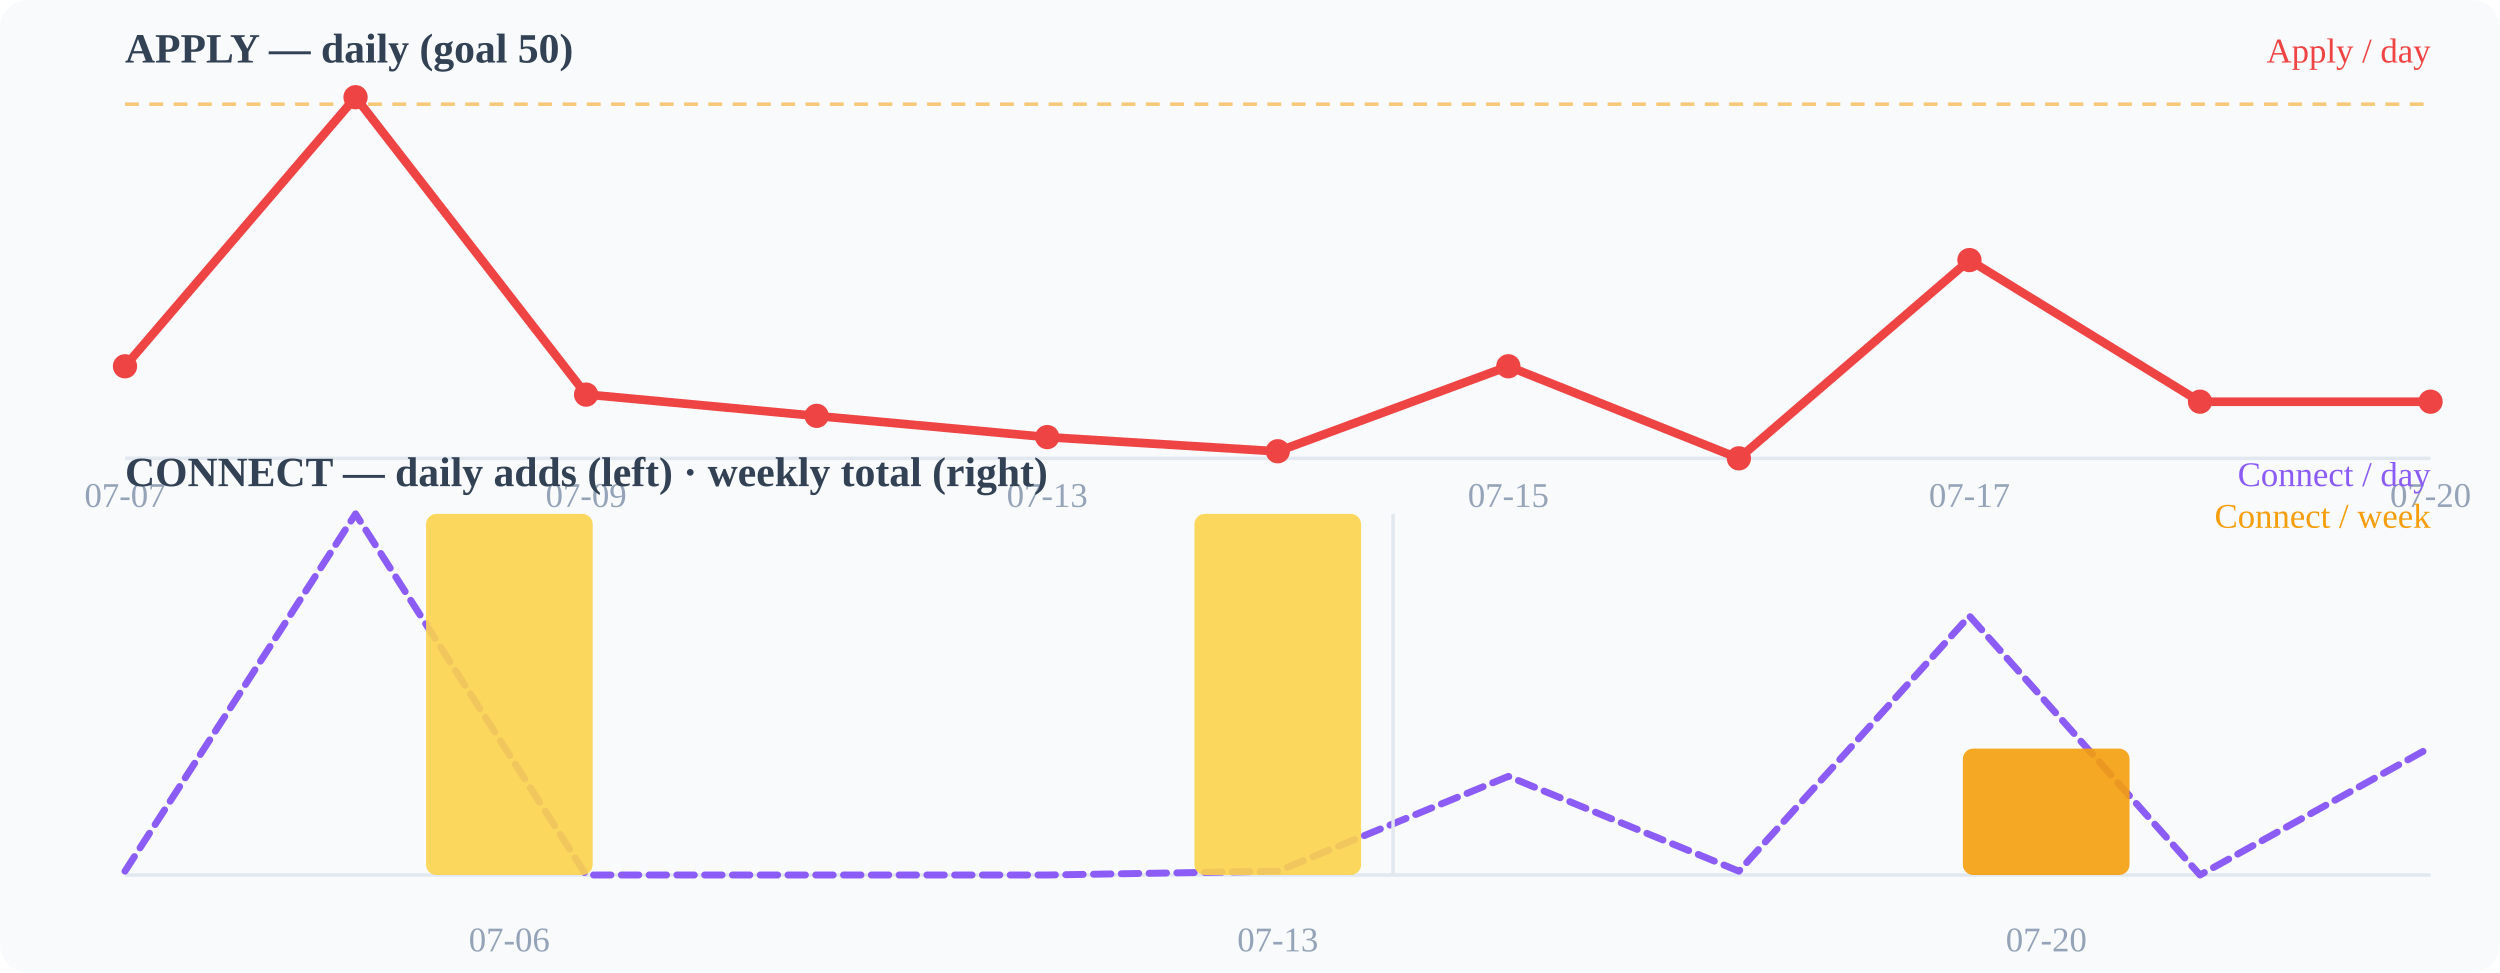
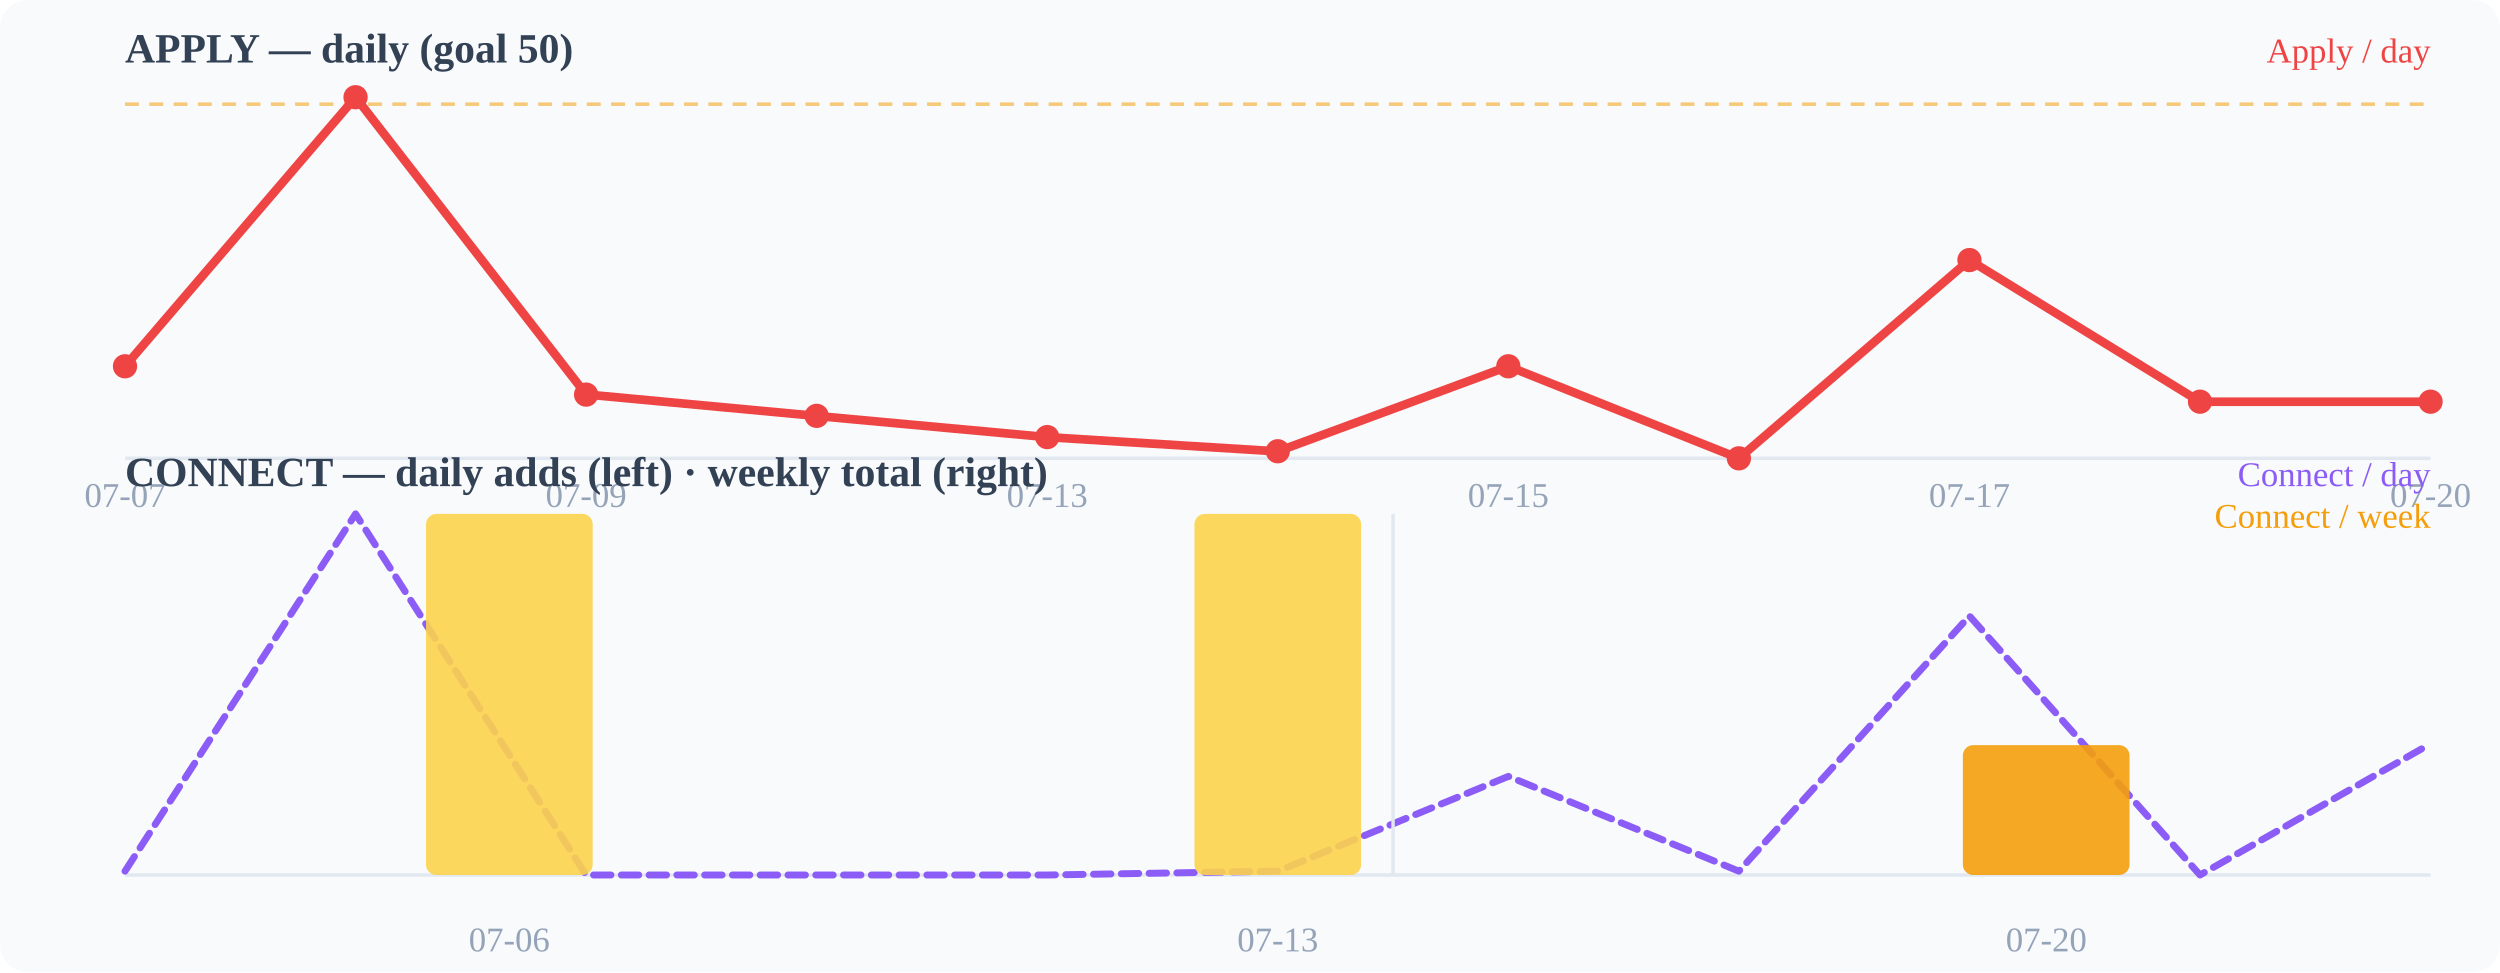
<svg xmlns="http://www.w3.org/2000/svg" width="720" height="280" viewBox="0 0 720 280">
  <rect width="720" height="280" fill="#f8fafc" rx="8" />
  <text x="36" y="18" font-size="12" font-weight="600" fill="#334155">APPLY — daily (goal 50)</text>
  <line x1="36" y1="132" x2="700" y2="132" stroke="#e2e8f0" stroke-width="1" />
  <line x1="36" y1="30.0" x2="700" y2="30.0" stroke="#f59e0b" stroke-width="1" stroke-dasharray="4 3" opacity="0.55" />
  <polyline points="36.0,105.5 102.4,28.0 168.8,113.6 235.2,119.8 301.6,125.9 368.0,130.0 434.4,105.5 500.8,132.0 567.2,74.9 633.6,115.7 700.0,115.7" fill="none" stroke="#ef4444" stroke-width="2.5" stroke-linecap="round" stroke-linejoin="round" />
  <circle cx="36" cy="105.49" r="3.5" fill="#ef4444" />
  <circle cx="102.4" cy="28" r="3.5" fill="#ef4444" />
  <circle cx="168.8" cy="113.647" r="3.5" fill="#ef4444" />
  <circle cx="235.2" cy="119.765" r="3.5" fill="#ef4444" />
  <circle cx="301.6" cy="125.882" r="3.5" fill="#ef4444" />
  <circle cx="368" cy="129.961" r="3.5" fill="#ef4444" />
  <circle cx="434.4" cy="105.49" r="3.5" fill="#ef4444" />
  <circle cx="500.8" cy="132" r="3.5" fill="#ef4444" />
  <circle cx="567.2" cy="74.902" r="3.5" fill="#ef4444" />
  <circle cx="633.6" cy="115.686" r="3.5" fill="#ef4444" />
  <circle cx="700" cy="115.686" r="3.5" fill="#ef4444" />
  <text x="36" y="146" font-size="10" fill="#94a3b8" text-anchor="middle">07-07</text>
  <text x="168.8" y="146" font-size="10" fill="#94a3b8" text-anchor="middle">07-09</text>
  <text x="301.6" y="146" font-size="10" fill="#94a3b8" text-anchor="middle">07-13</text>
  <text x="434.4" y="146" font-size="10" fill="#94a3b8" text-anchor="middle">07-15</text>
  <text x="567.2" y="146" font-size="10" fill="#94a3b8" text-anchor="middle">07-17</text>
  <text x="700" y="146" font-size="10" fill="#94a3b8" text-anchor="middle">07-20</text>
  <text x="36" y="140" font-size="12" font-weight="600" fill="#334155">CONNECT — daily adds (left) · weekly total (right)</text>
  <line x1="36" y1="252" x2="700" y2="252" stroke="#e2e8f0" stroke-width="1" />
-   <polyline points="36.0,250.9 102.4,148.0 168.8,252.0 235.2,252.0 301.6,252.0 368.0,250.9 434.4,223.6 500.8,250.9 567.2,177.4 633.6,252.0 700.0,215.2" fill="none" stroke="#8b5cf6" stroke-width="2" stroke-linecap="round" stroke-linejoin="round" stroke-dasharray="5 3" />
+   <polyline points="36.0,250.9 102.4,148.0 168.8,252.0 235.2,252.0 301.6,252.0 368.0,250.9 434.4,223.6 500.8,250.9 567.2,177.4 633.6,252.0 700.0,214.2" fill="none" stroke="#8b5cf6" stroke-width="2" stroke-linecap="round" stroke-linejoin="round" stroke-dasharray="5 3" />
  <rect x="122.7" y="148.0" width="48" height="104.0" rx="3" fill="#fcd34d" opacity="0.9" />
  <rect x="344.0" y="148.0" width="48" height="104.0" rx="3" fill="#fcd34d" opacity="0.9" />
-   <rect x="565.3" y="215.6" width="48" height="36.4" rx="3" fill="#f59e0b" opacity="0.9" />
+   <rect x="565.3" y="214.6" width="48" height="37.4" rx="3" fill="#f59e0b" opacity="0.9" />
  <line x1="401.2" y1="148" x2="401.2" y2="252" stroke="#e2e8f0" stroke-width="1" />
  <text x="146.667" y="274" font-size="10" fill="#94a3b8" text-anchor="middle">07-06</text>
  <text x="368" y="274" font-size="10" fill="#94a3b8" text-anchor="middle">07-13</text>
  <text x="589.333" y="274" font-size="10" fill="#94a3b8" text-anchor="middle">07-20</text>
  <text x="700" y="18" font-size="10" fill="#ef4444" text-anchor="end">Apply / day</text>
  <text x="700" y="140" font-size="10" fill="#8b5cf6" text-anchor="end">Connect / day</text>
  <text x="700" y="152" font-size="10" fill="#f59e0b" text-anchor="end">Connect / week</text>
</svg>
